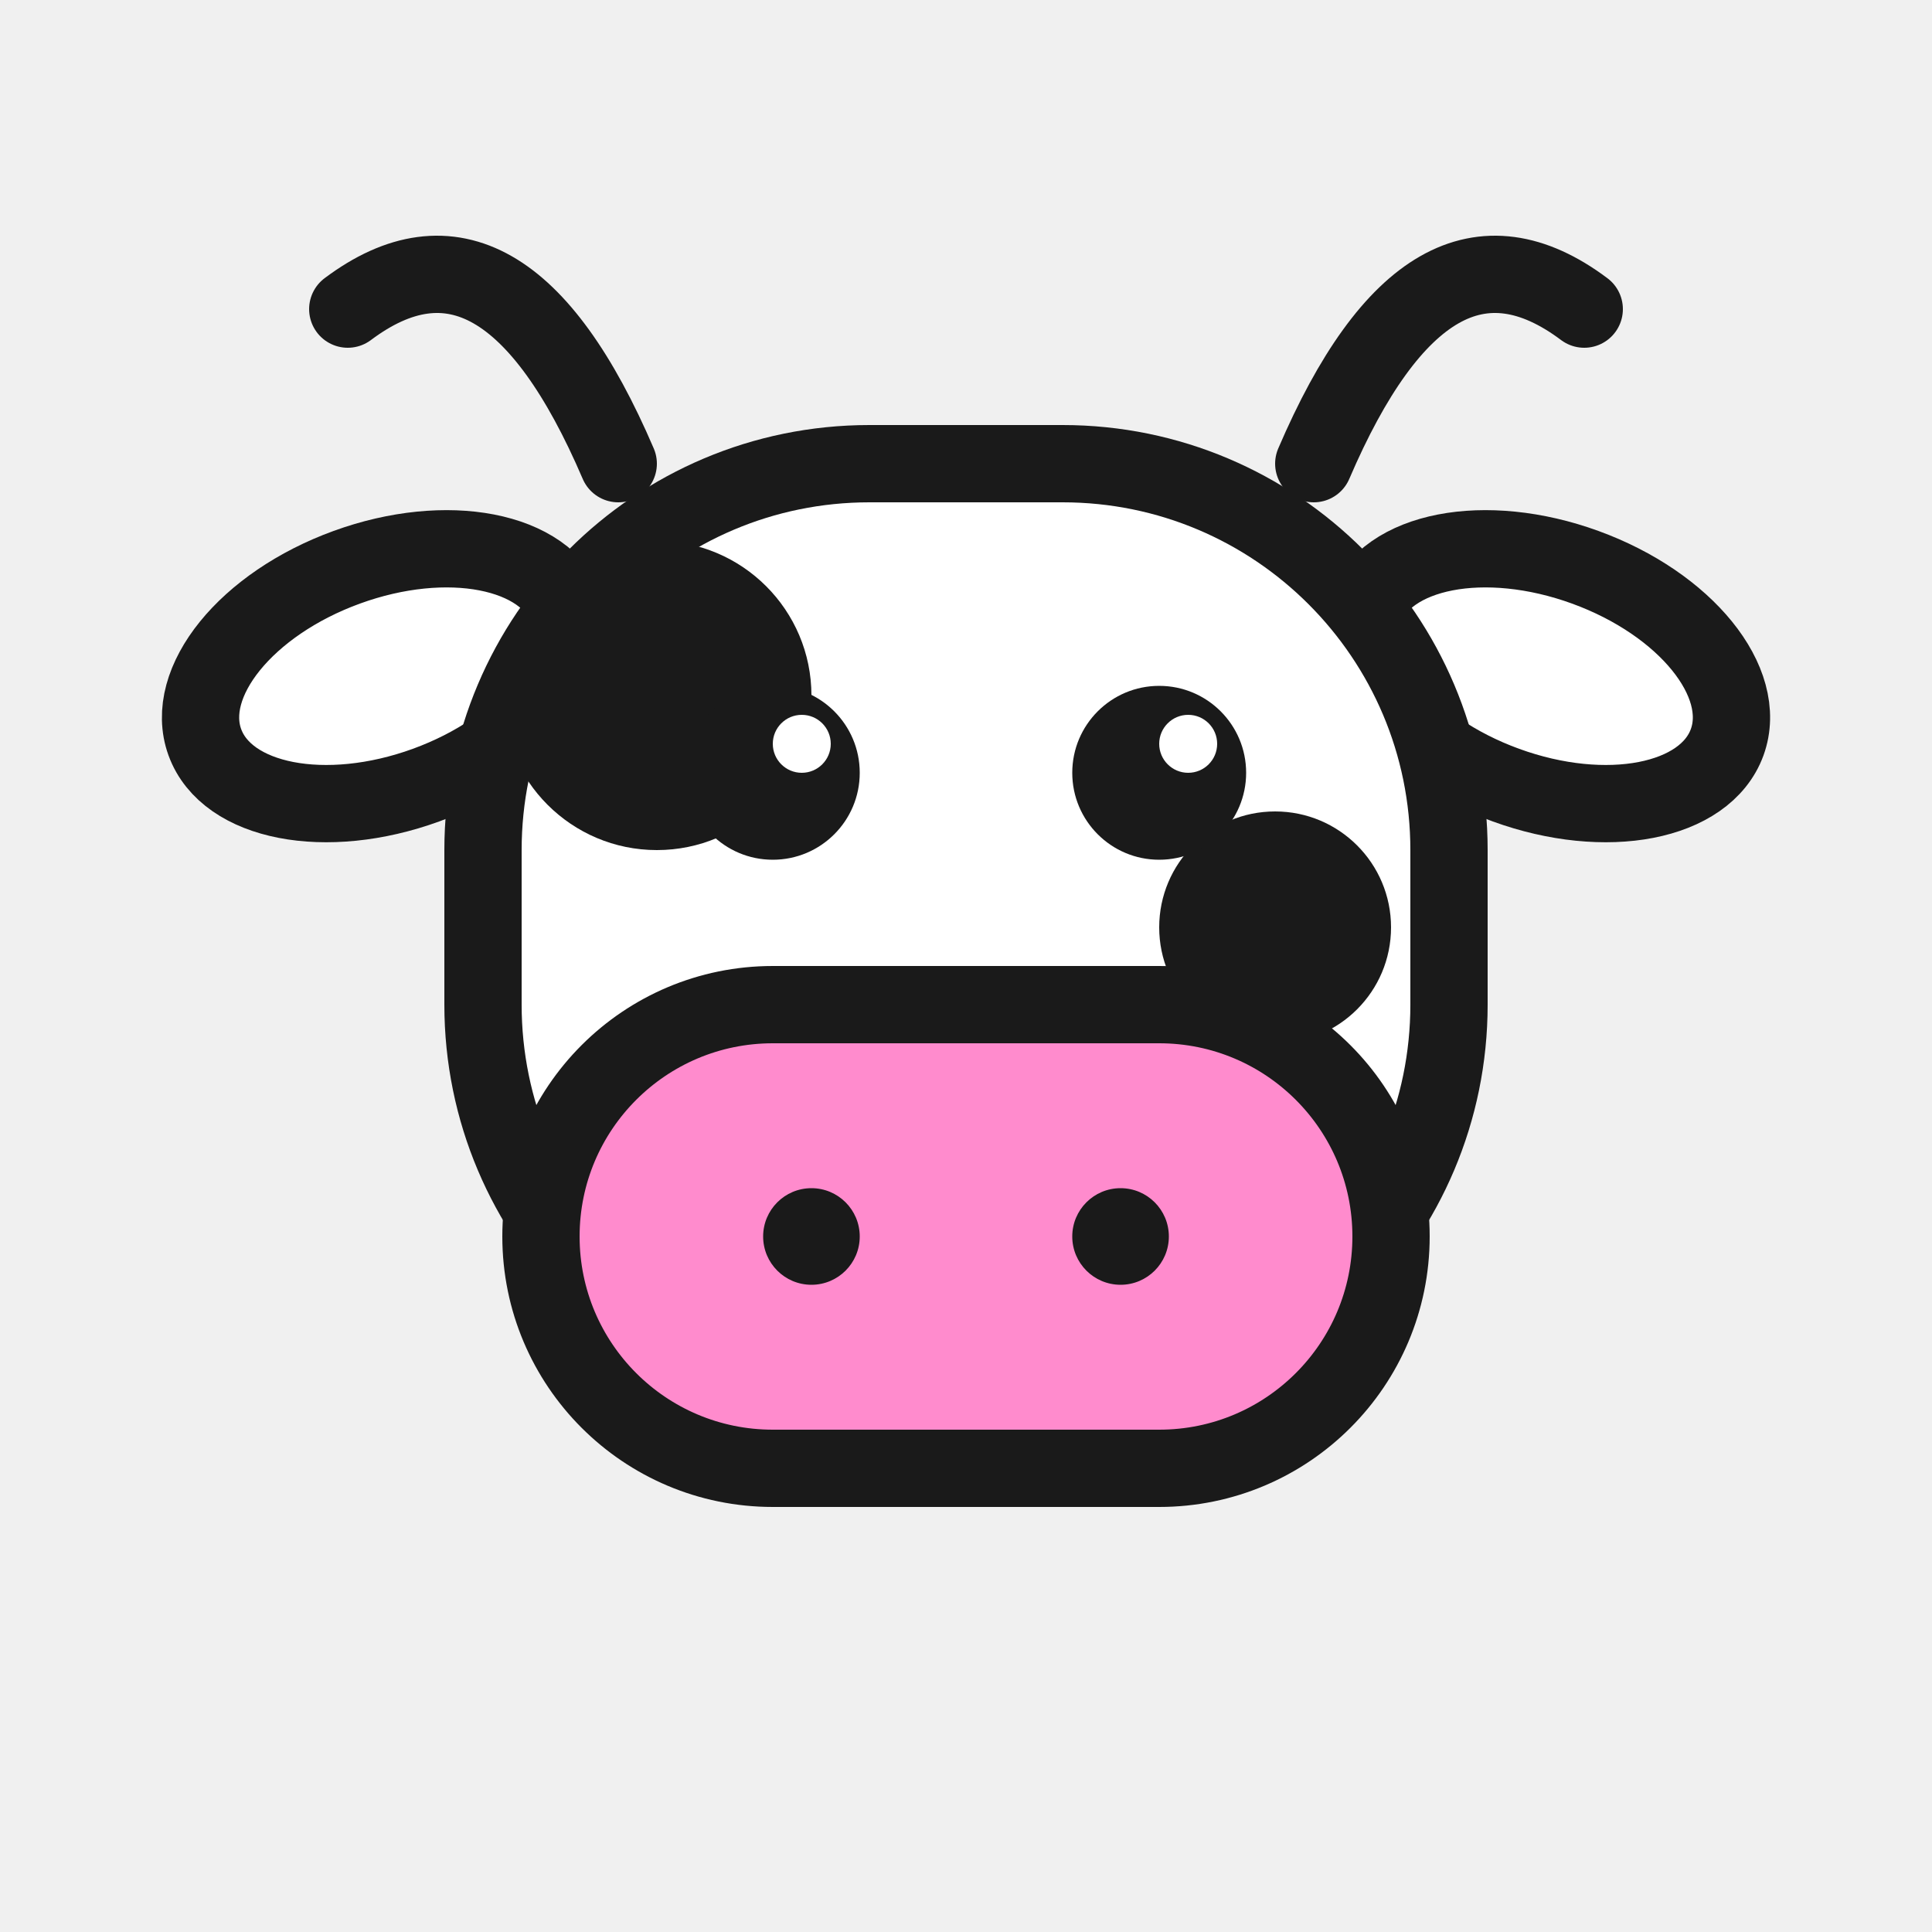
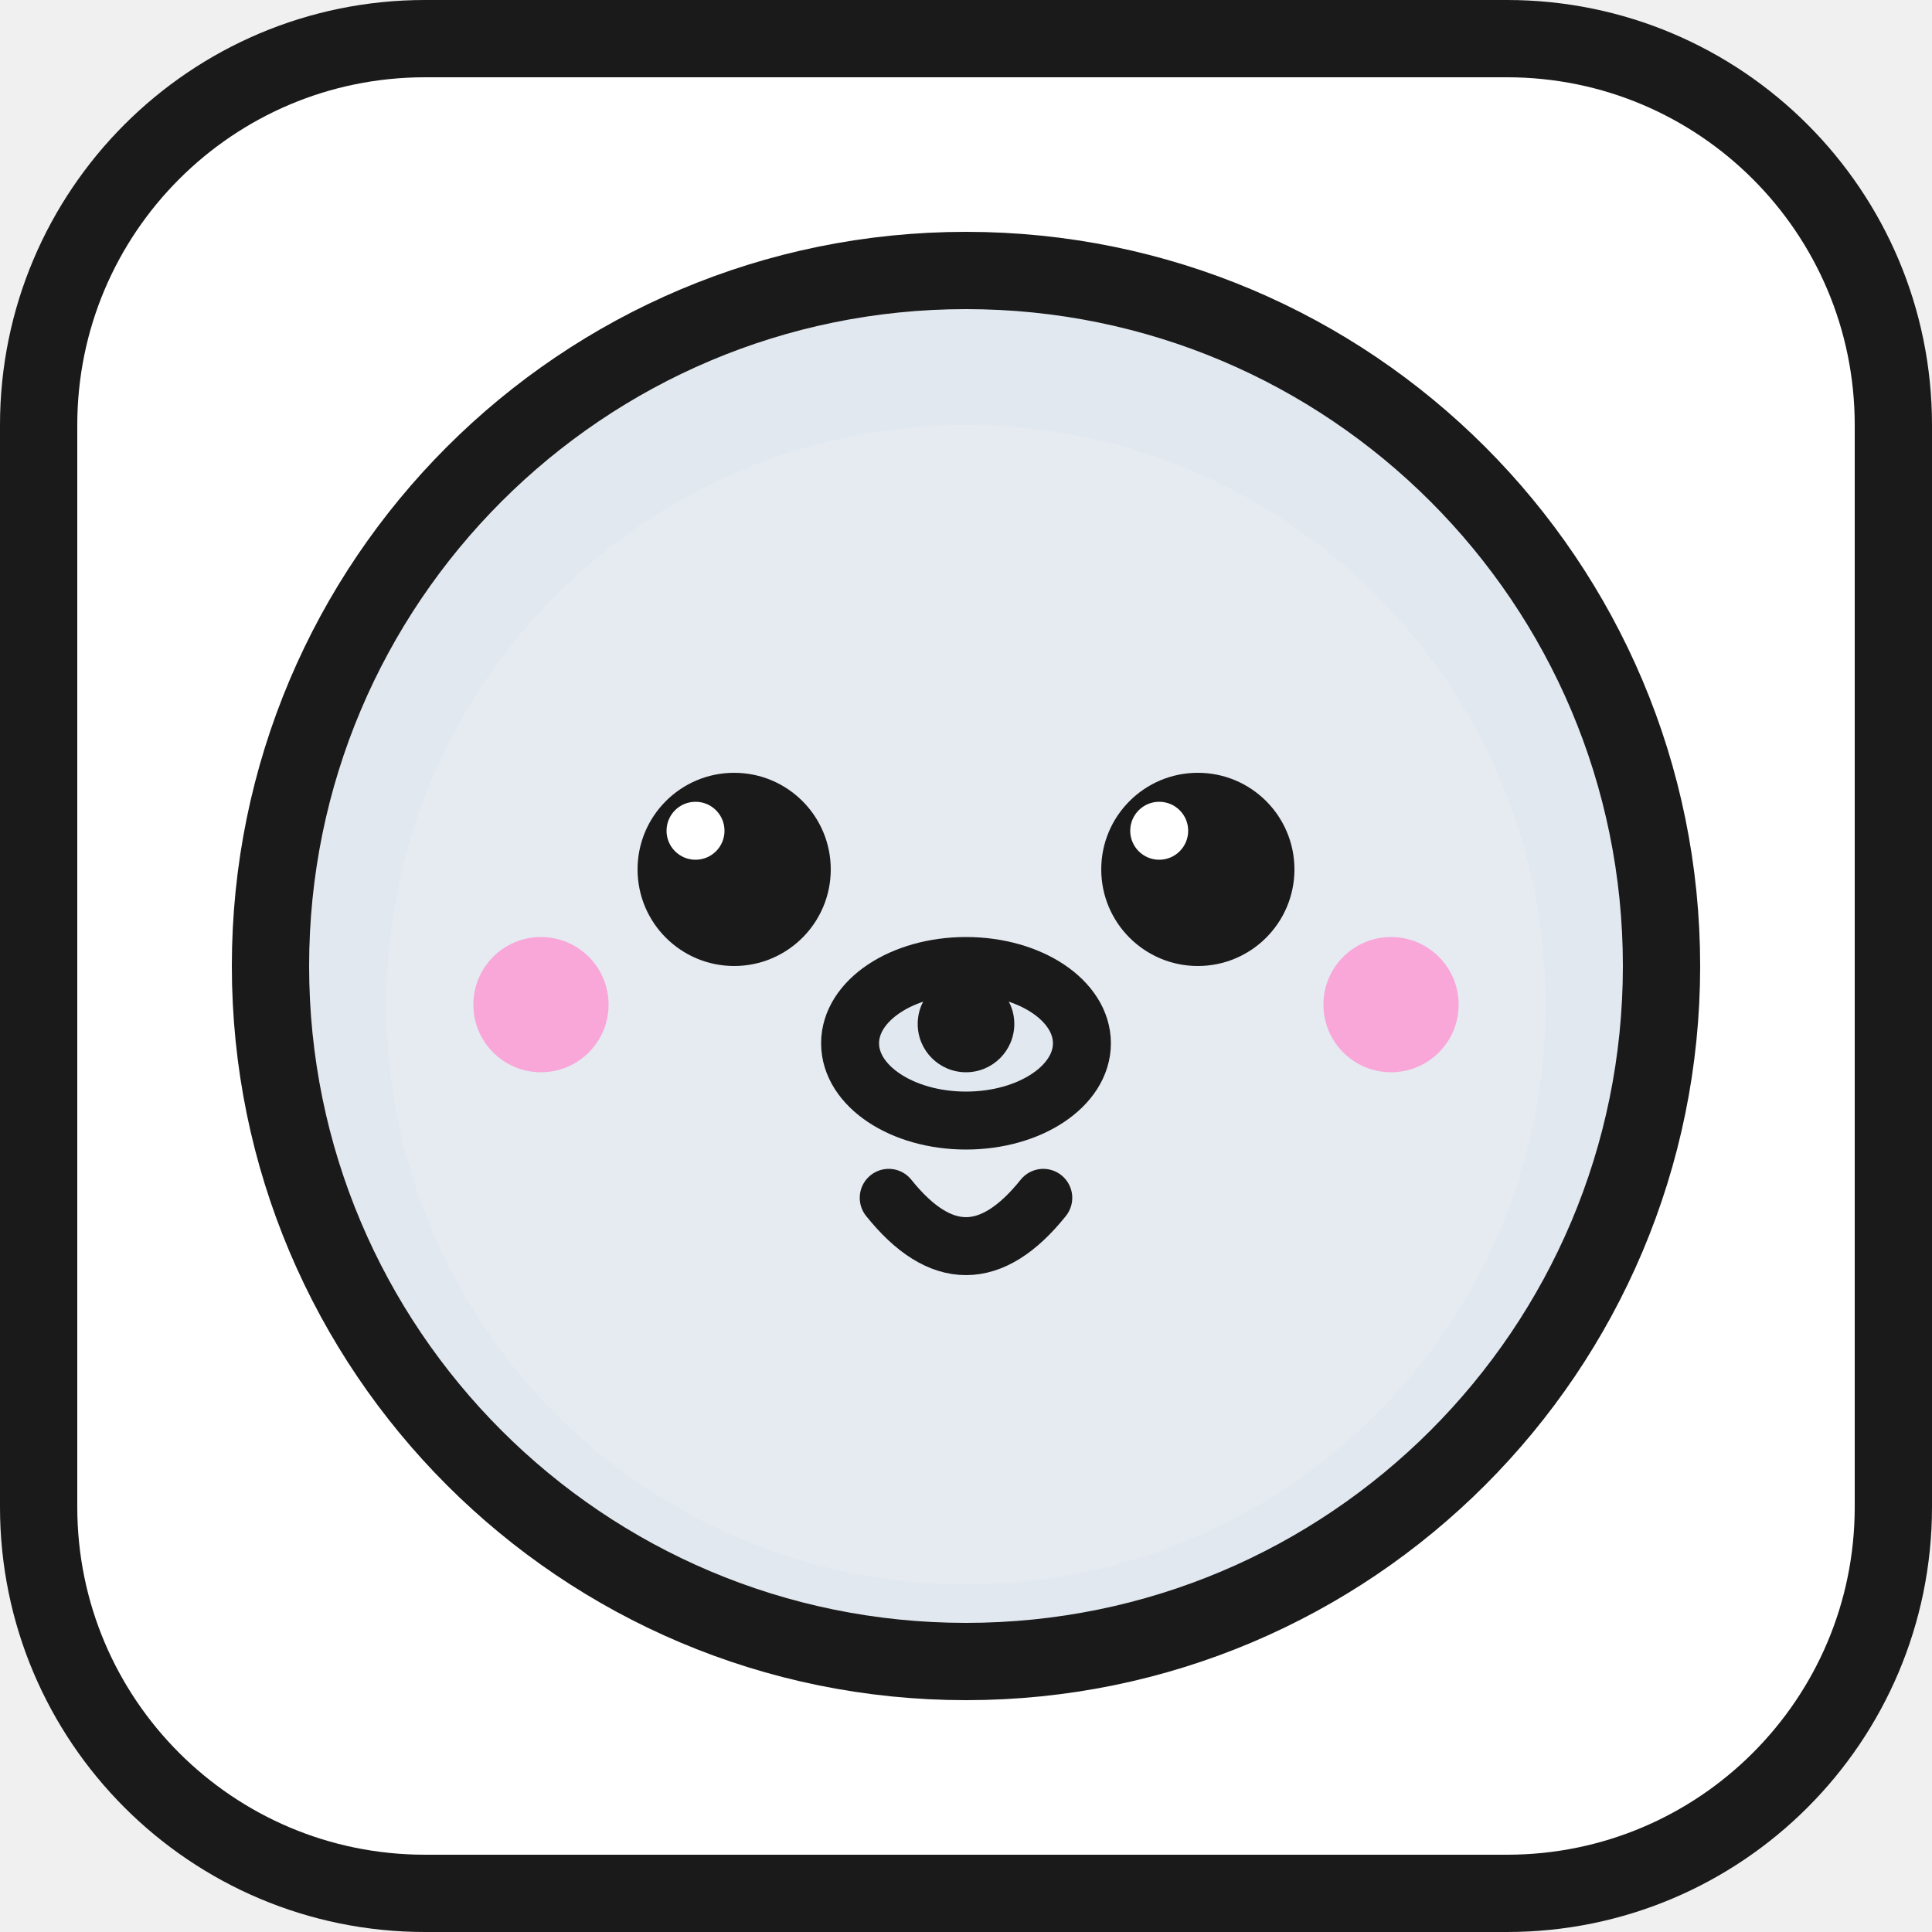
- <svg xmlns="http://www.w3.org/2000/svg" viewBox="0 0 100 100" width="100%" height="100%">
-   <ellipse cx="20" cy="35" rx="10" ry="6" fill="#FFFFFF" stroke="#1A1A1A" stroke-width="4" transform="rotate(-20 20 35)" />
-   <ellipse cx="80" cy="35" rx="10" ry="6" fill="#FFFFFF" stroke="#1A1A1A" stroke-width="4" transform="rotate(20 80 35)" />
-   <path d="M32,24 Q26,10 18,16" stroke="#1A1A1A" stroke-width="4" fill="none" stroke-linecap="round" />
-   <path d="M68,24 Q74,10 82,16" stroke="#1A1A1A" stroke-width="4" fill="none" stroke-linecap="round" />
-   <rect x="25" y="24" width="50" height="48" rx="20" fill="#FFFFFF" stroke="#1A1A1A" stroke-width="4" />
-   <circle cx="34" cy="36" r="8" fill="#1A1A1A" />
-   <circle cx="66" cy="48" r="6" fill="#1A1A1A" />
-   <rect x="28" y="52" width="44" height="24" rx="12" fill="#FF8BCD" stroke="#1A1A1A" stroke-width="4" />
-   <circle cx="42" cy="64" r="2.5" fill="#1A1A1A" />
-   <circle cx="58" cy="64" r="2.5" fill="#1A1A1A" />
-   <circle cx="40" cy="40" r="4.5" fill="#1A1A1A" />
-   <circle cx="41.5" cy="38.5" r="1.5" fill="#FFFFFF" />
-   <circle cx="60" cy="40" r="4.5" fill="#1A1A1A" />
-   <circle cx="61.5" cy="38.5" r="1.5" fill="#FFFFFF" />
+ <svg xmlns="http://www.w3.org/2000/svg" viewBox="0 0 100 100" width="100" height="100">
+   <rect x="2" y="2" width="96" height="96" rx="20" fill="#FFF" stroke="#1A1A1A" stroke-width="4" />
+   <circle cx="50" cy="50" r="36" fill="#E2E8F0" stroke="#1A1A1A" stroke-width="4" />
+   <circle cx="50" cy="52" r="30" fill="#FFF" fill-opacity="0.15" />
+   <circle cx="38" cy="45" r="5" fill="#1A1A1A" />
+   <circle cx="62" cy="45" r="5" fill="#1A1A1A" />
+   <circle cx="36" cy="43" r="1.5" fill="#FFF" />
+   <circle cx="60" cy="43" r="1.5" fill="#FFF" />
+   <ellipse cx="50" cy="54" rx="6" ry="4" fill="#E2E8F0" stroke="#1A1A1A" stroke-width="3" />
+   <circle cx="50" cy="53" r="2.5" fill="#1A1A1A" />
+   <path d="M 46 62 Q 50 67 54 62" fill="none" stroke="#1A1A1A" stroke-width="3" stroke-linecap="round" />
+   <circle cx="28" cy="52" r="3.5" fill="#FF8BCD" fill-opacity="0.7" />
+   <circle cx="72" cy="52" r="3.5" fill="#FF8BCD" fill-opacity="0.7" />
</svg>
